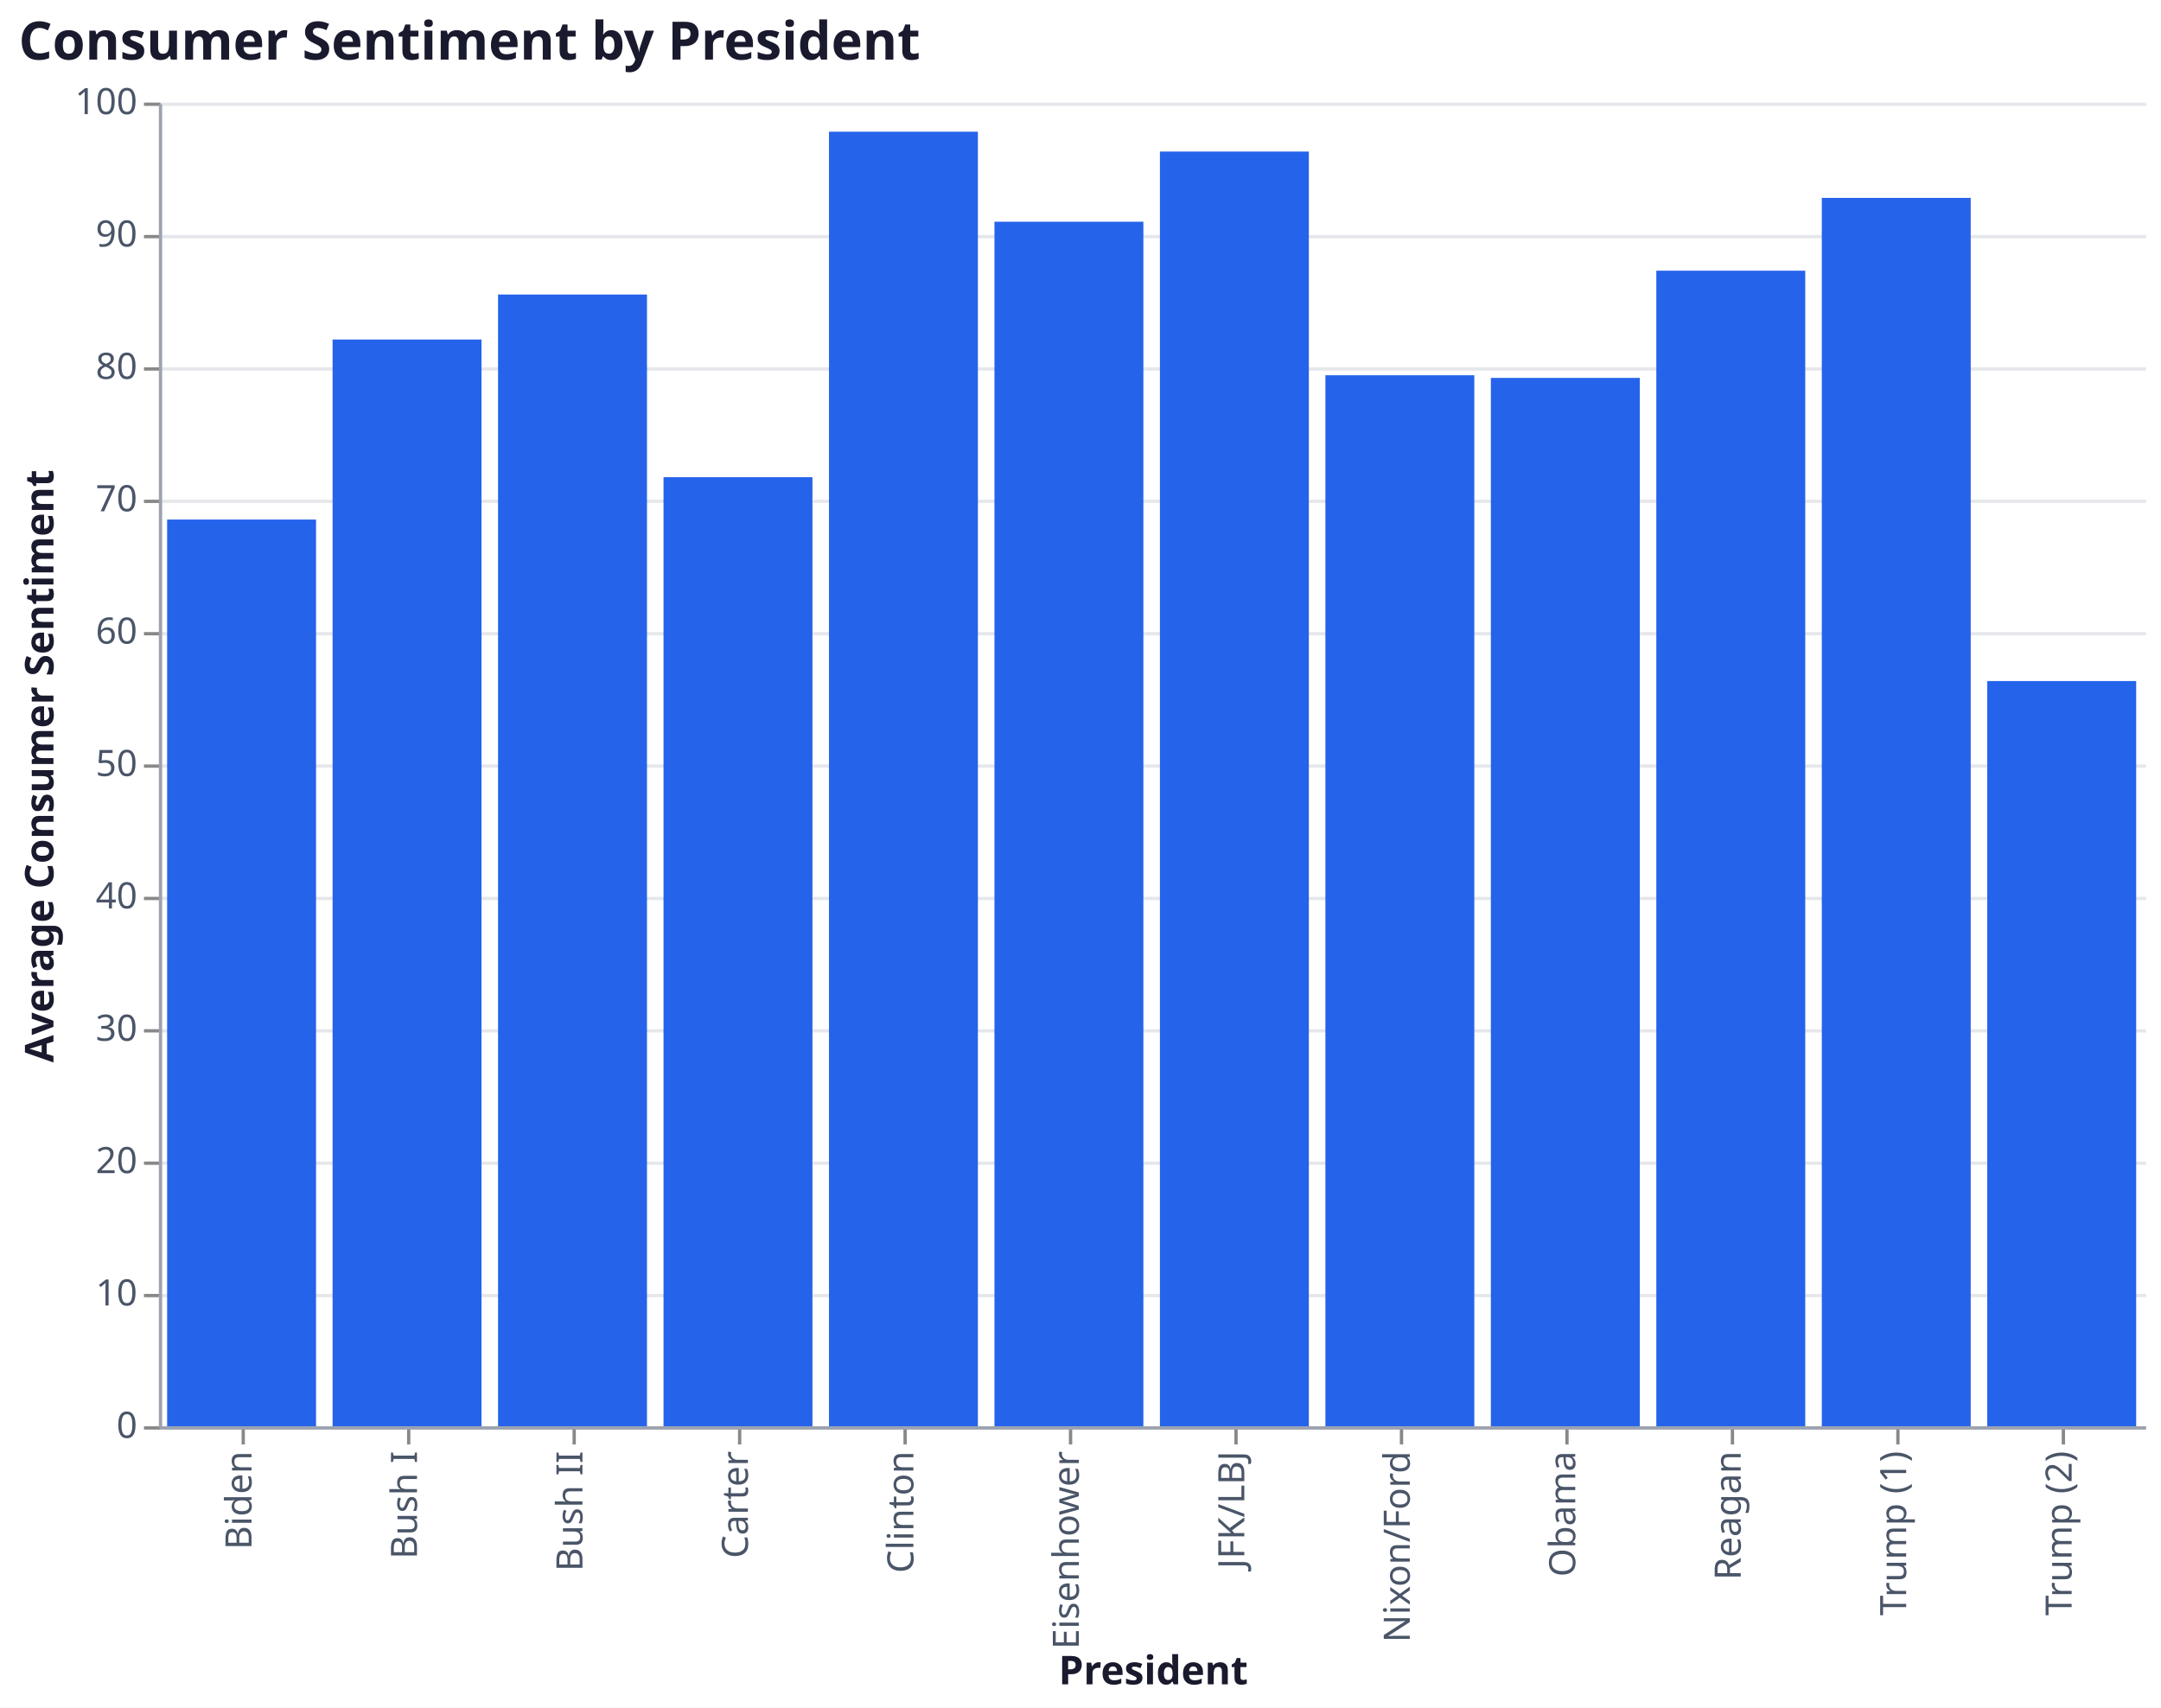
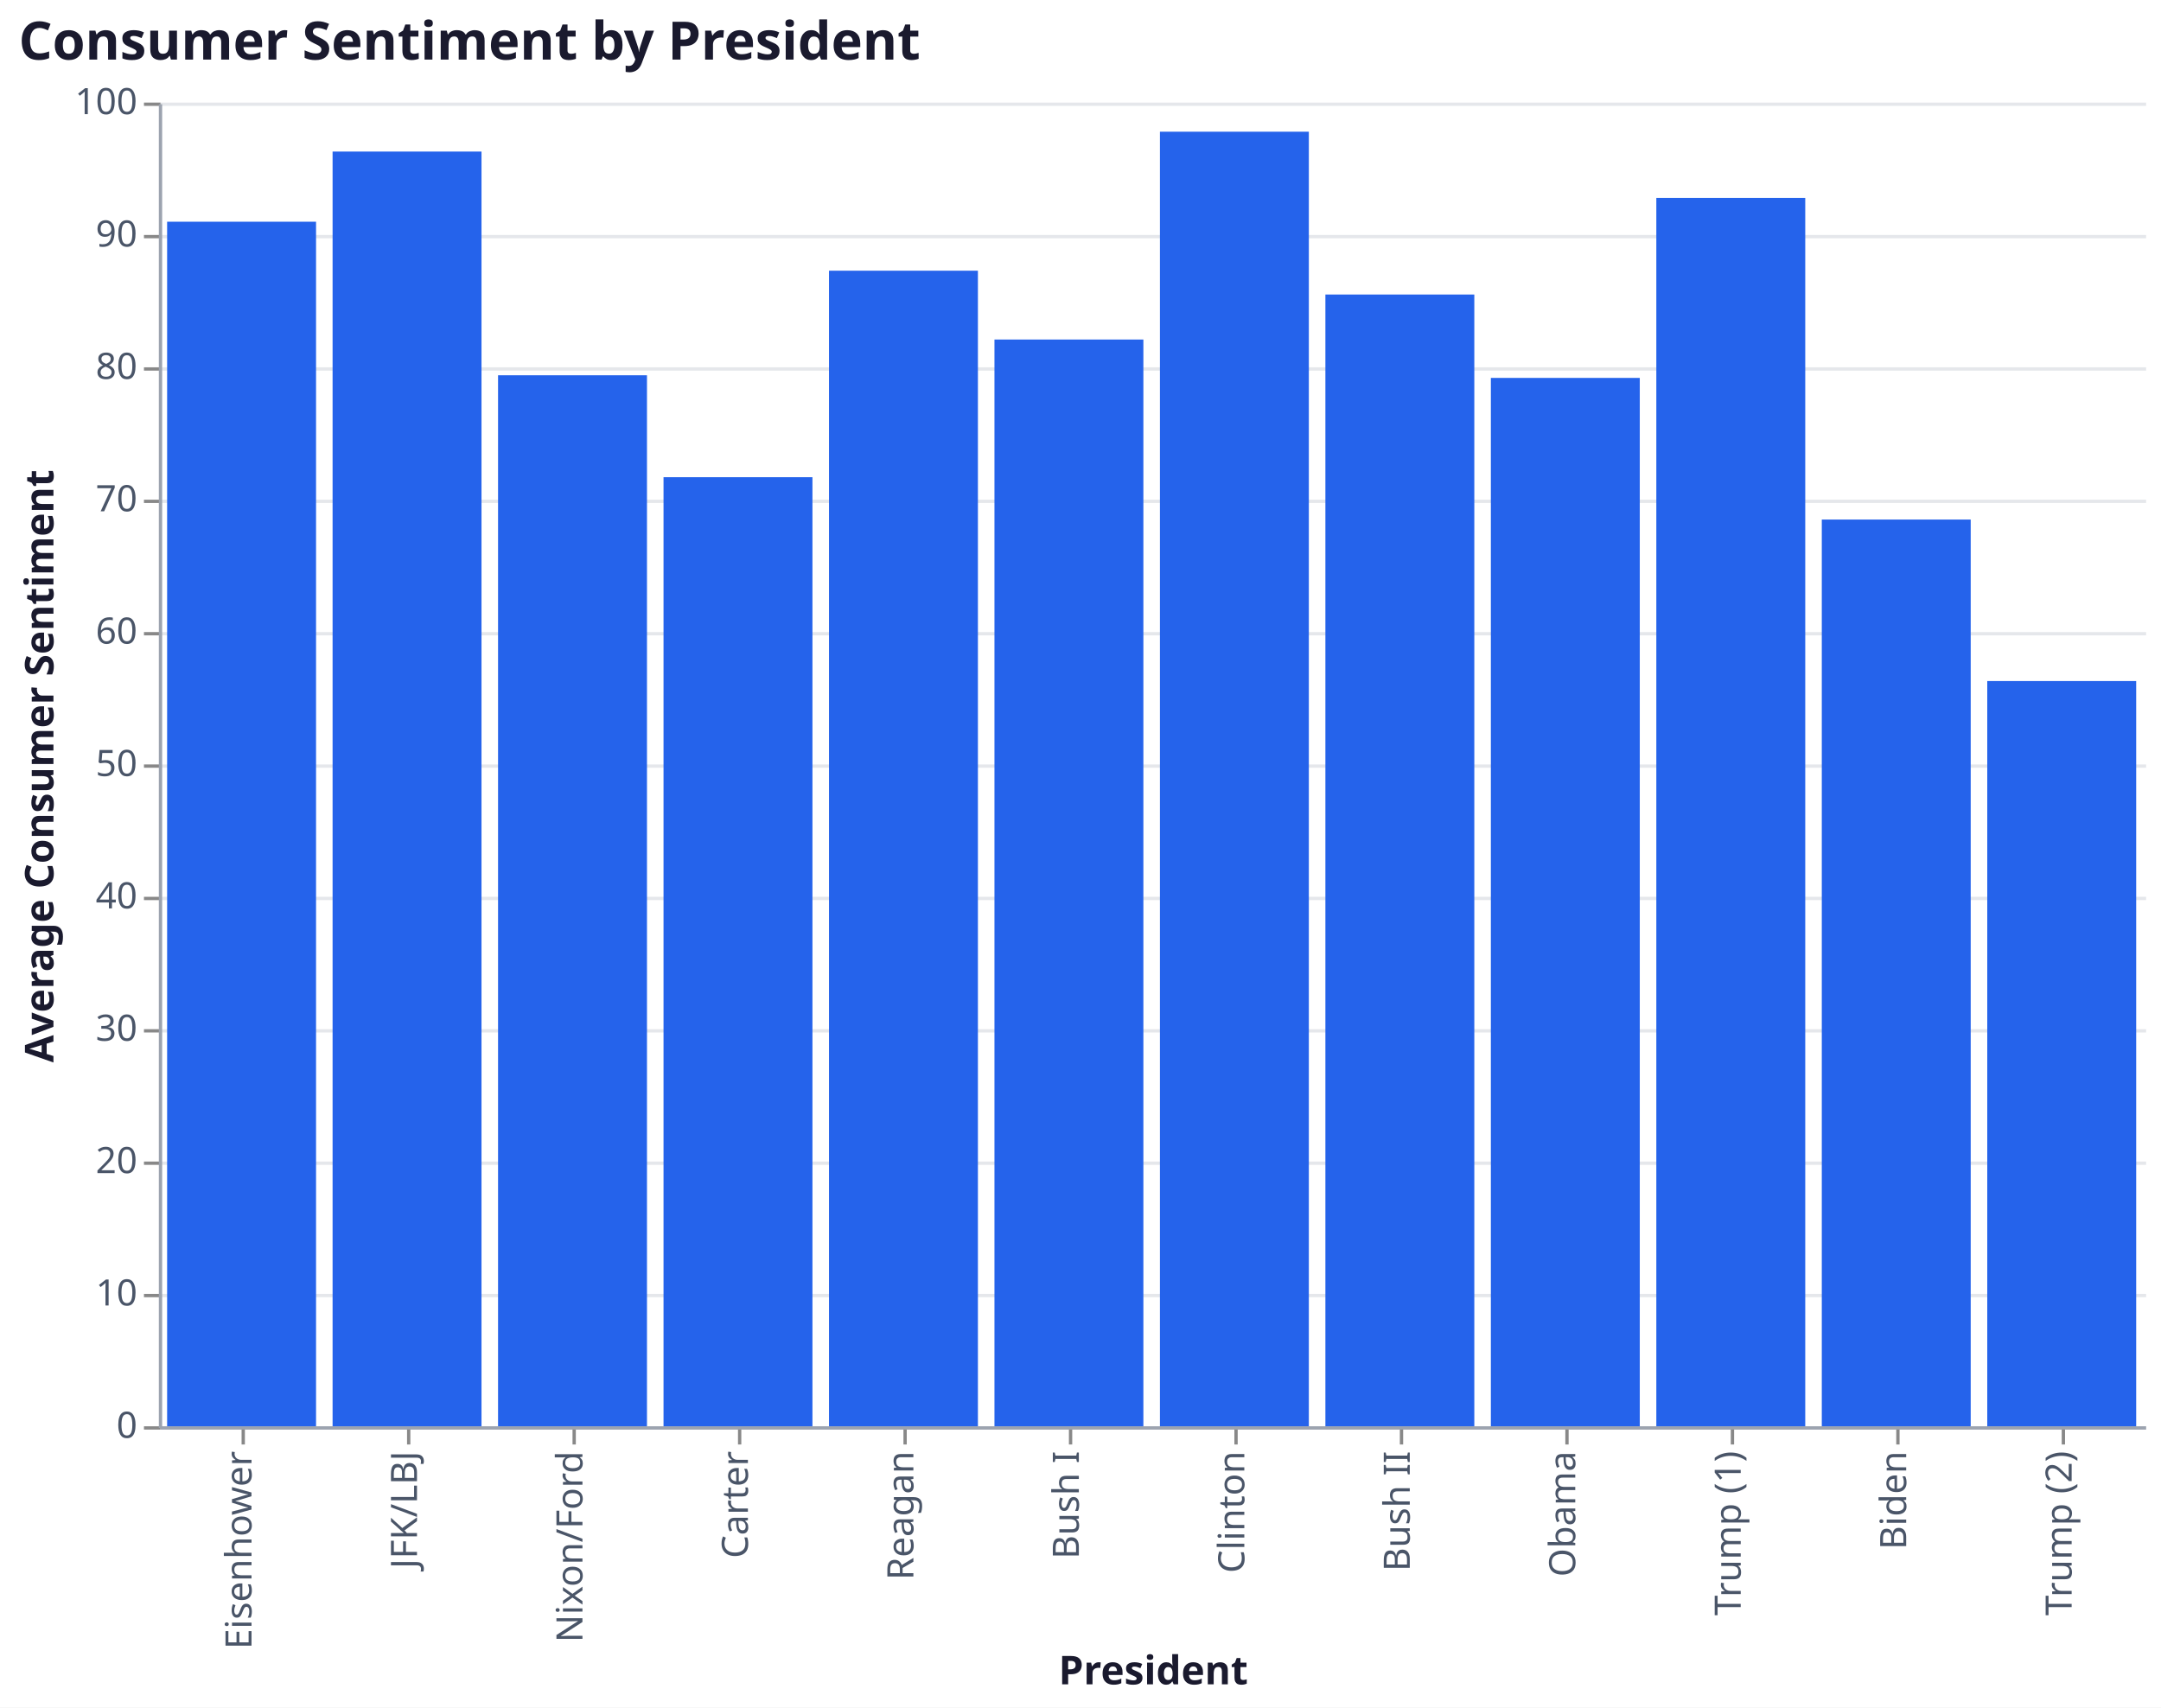
<svg xmlns="http://www.w3.org/2000/svg" version="1.1" class="marks" width="653" height="516" viewBox="0 0 653 516">
  <rect width="653" height="516" fill="white" />
  <g fill="none" stroke-miterlimit="10" transform="translate(48,31)">
    <g class="mark-group role-frame root" role="graphics-object" aria-roledescription="group mark container">
      <g transform="translate(0,0)">
        <path class="background" aria-hidden="true" d="M0,0h600v400h-600Z" stroke="#ddd" stroke-width="0" />
        <g>
          <g class="mark-group role-axis" aria-hidden="true">
            <g transform="translate(0.5,0.5)">
              <path class="background" aria-hidden="true" d="M0,0h0v0h0Z" pointer-events="none" />
              <g>
                <g class="mark-rule role-axis-grid" pointer-events="none">
                  <line transform="translate(0,400)" x2="600" y2="0" stroke="#e5e7eb" stroke-width="1" opacity="1" />
                  <line transform="translate(0,360)" x2="600" y2="0" stroke="#e5e7eb" stroke-width="1" opacity="1" />
                  <line transform="translate(0,320)" x2="600" y2="0" stroke="#e5e7eb" stroke-width="1" opacity="1" />
                  <line transform="translate(0,280)" x2="600" y2="0" stroke="#e5e7eb" stroke-width="1" opacity="1" />
                  <line transform="translate(0,240)" x2="600" y2="0" stroke="#e5e7eb" stroke-width="1" opacity="1" />
                  <line transform="translate(0,200)" x2="600" y2="0" stroke="#e5e7eb" stroke-width="1" opacity="1" />
                  <line transform="translate(0,160)" x2="600" y2="0" stroke="#e5e7eb" stroke-width="1" opacity="1" />
                  <line transform="translate(0,120)" x2="600" y2="0" stroke="#e5e7eb" stroke-width="1" opacity="1" />
                  <line transform="translate(0,80)" x2="600" y2="0" stroke="#e5e7eb" stroke-width="1" opacity="1" />
                  <line transform="translate(0,40)" x2="600" y2="0" stroke="#e5e7eb" stroke-width="1" opacity="1" />
                  <line transform="translate(0,0)" x2="600" y2="0" stroke="#e5e7eb" stroke-width="1" opacity="1" />
                </g>
              </g>
              <path class="foreground" aria-hidden="true" d="" pointer-events="none" display="none" />
            </g>
          </g>
-           <g class="mark-group role-axis" role="graphics-symbol" aria-roledescription="axis" aria-label="X-axis titled 'President' for a discrete scale with 12 values: Biden, Bush I, Bush II, Carter, Clinton, ending with Trump (2)">
+           <g class="mark-group role-axis" role="graphics-symbol" aria-roledescription="axis" aria-label="X-axis titled 'President' for a discrete scale with 12 values: Eisenhower, JFK/LBJ, Nixon/Ford, Carter, Reagan, ending with Trump (2)">
            <g transform="translate(0.5,400.5)">
              <path class="background" aria-hidden="true" d="M0,0h0v0h0Z" pointer-events="none" />
              <g>
                <g class="mark-rule role-axis-tick" pointer-events="none">
                  <line transform="translate(25,0)" x2="0" y2="5" stroke="#888" stroke-width="1" opacity="1" />
                  <line transform="translate(75,0)" x2="0" y2="5" stroke="#888" stroke-width="1" opacity="1" />
                  <line transform="translate(125,0)" x2="0" y2="5" stroke="#888" stroke-width="1" opacity="1" />
                  <line transform="translate(175,0)" x2="0" y2="5" stroke="#888" stroke-width="1" opacity="1" />
                  <line transform="translate(225,0)" x2="0" y2="5" stroke="#888" stroke-width="1" opacity="1" />
                  <line transform="translate(275,0)" x2="0" y2="5" stroke="#888" stroke-width="1" opacity="1" />
                  <line transform="translate(325,0)" x2="0" y2="5" stroke="#888" stroke-width="1" opacity="1" />
                  <line transform="translate(375,0)" x2="0" y2="5" stroke="#888" stroke-width="1" opacity="1" />
                  <line transform="translate(425,0)" x2="0" y2="5" stroke="#888" stroke-width="1" opacity="1" />
                  <line transform="translate(475,0)" x2="0" y2="5" stroke="#888" stroke-width="1" opacity="1" />
                  <line transform="translate(525,0)" x2="0" y2="5" stroke="#888" stroke-width="1" opacity="1" />
                  <line transform="translate(575,0)" x2="0" y2="5" stroke="#888" stroke-width="1" opacity="1" />
                </g>
                <g class="mark-text role-axis-label" pointer-events="none">
-                   <text text-anchor="end" transform="translate(24.5,7) rotate(270) translate(0,3)" font-family="Lexend, system-ui, sans-serif" font-size="11px" fill="#4a5568" opacity="1">Biden</text>
-                   <text text-anchor="end" transform="translate(74.5,7) rotate(270) translate(0,3)" font-family="Lexend, system-ui, sans-serif" font-size="11px" fill="#4a5568" opacity="1">Bush I</text>
-                   <text text-anchor="end" transform="translate(124.5,7) rotate(270) translate(0,3)" font-family="Lexend, system-ui, sans-serif" font-size="11px" fill="#4a5568" opacity="1">Bush II</text>
+                   <text text-anchor="end" transform="translate(24.5,7) rotate(270) translate(0,3)" font-family="Lexend, system-ui, sans-serif" font-size="11px" fill="#4a5568" opacity="1">Eisenhower</text>
+                   <text text-anchor="end" transform="translate(74.5,7) rotate(270) translate(0,3)" font-family="Lexend, system-ui, sans-serif" font-size="11px" fill="#4a5568" opacity="1">JFK/LBJ</text>
+                   <text text-anchor="end" transform="translate(124.5,7) rotate(270) translate(0,3)" font-family="Lexend, system-ui, sans-serif" font-size="11px" fill="#4a5568" opacity="1">Nixon/Ford</text>
                  <text text-anchor="end" transform="translate(174.5,7) rotate(270) translate(0,3)" font-family="Lexend, system-ui, sans-serif" font-size="11px" fill="#4a5568" opacity="1">Carter</text>
-                   <text text-anchor="end" transform="translate(224.5,7) rotate(270) translate(0,3)" font-family="Lexend, system-ui, sans-serif" font-size="11px" fill="#4a5568" opacity="1">Clinton</text>
-                   <text text-anchor="end" transform="translate(274.5,7) rotate(270) translate(0,3)" font-family="Lexend, system-ui, sans-serif" font-size="11px" fill="#4a5568" opacity="1">Eisenhower</text>
-                   <text text-anchor="end" transform="translate(324.5,7) rotate(270) translate(0,3)" font-family="Lexend, system-ui, sans-serif" font-size="11px" fill="#4a5568" opacity="1">JFK/LBJ</text>
-                   <text text-anchor="end" transform="translate(374.5,7) rotate(270) translate(0,3)" font-family="Lexend, system-ui, sans-serif" font-size="11px" fill="#4a5568" opacity="1">Nixon/Ford</text>
+                   <text text-anchor="end" transform="translate(224.5,7) rotate(270) translate(0,3)" font-family="Lexend, system-ui, sans-serif" font-size="11px" fill="#4a5568" opacity="1">Reagan</text>
+                   <text text-anchor="end" transform="translate(274.5,7) rotate(270) translate(0,3)" font-family="Lexend, system-ui, sans-serif" font-size="11px" fill="#4a5568" opacity="1">Bush I</text>
+                   <text text-anchor="end" transform="translate(324.5,7) rotate(270) translate(0,3)" font-family="Lexend, system-ui, sans-serif" font-size="11px" fill="#4a5568" opacity="1">Clinton</text>
+                   <text text-anchor="end" transform="translate(374.5,7) rotate(270) translate(0,3)" font-family="Lexend, system-ui, sans-serif" font-size="11px" fill="#4a5568" opacity="1">Bush II</text>
                  <text text-anchor="end" transform="translate(424.5,7) rotate(270) translate(0,3)" font-family="Lexend, system-ui, sans-serif" font-size="11px" fill="#4a5568" opacity="1">Obama</text>
-                   <text text-anchor="end" transform="translate(474.5,7) rotate(270) translate(0,3)" font-family="Lexend, system-ui, sans-serif" font-size="11px" fill="#4a5568" opacity="1">Reagan</text>
-                   <text text-anchor="end" transform="translate(524.5,7) rotate(270) translate(0,3)" font-family="Lexend, system-ui, sans-serif" font-size="11px" fill="#4a5568" opacity="1">Trump (1)</text>
+                   <text text-anchor="end" transform="translate(474.5,7) rotate(270) translate(0,3)" font-family="Lexend, system-ui, sans-serif" font-size="11px" fill="#4a5568" opacity="1">Trump (1)</text>
+                   <text text-anchor="end" transform="translate(524.5,7) rotate(270) translate(0,3)" font-family="Lexend, system-ui, sans-serif" font-size="11px" fill="#4a5568" opacity="1">Biden</text>
                  <text text-anchor="end" transform="translate(574.5,7) rotate(270) translate(0,3)" font-family="Lexend, system-ui, sans-serif" font-size="11px" fill="#4a5568" opacity="1">Trump (2)</text>
                </g>
                <g class="mark-rule role-axis-domain" pointer-events="none">
                  <line transform="translate(0,0)" x2="600" y2="0" stroke="#9ca3af" stroke-width="1" opacity="1" />
                </g>
                <g class="mark-text role-axis-title" pointer-events="none">
                  <text text-anchor="middle" transform="translate(300,77.47607)" font-family="Lexend, system-ui, sans-serif" font-size="12px" font-weight="bold" fill="#1a1a2e" opacity="1">President</text>
                </g>
              </g>
              <path class="foreground" aria-hidden="true" d="" pointer-events="none" display="none" />
            </g>
          </g>
          <g class="mark-group role-axis" role="graphics-symbol" aria-roledescription="axis" aria-label="Y-axis titled 'Average Consumer Sentiment' for a linear scale with values from 0 to 100">
            <g transform="translate(0.5,0.5)">
              <path class="background" aria-hidden="true" d="M0,0h0v0h0Z" pointer-events="none" />
              <g>
                <g class="mark-rule role-axis-tick" pointer-events="none">
                  <line transform="translate(0,400)" x2="-5" y2="0" stroke="#888" stroke-width="1" opacity="1" />
                  <line transform="translate(0,360)" x2="-5" y2="0" stroke="#888" stroke-width="1" opacity="1" />
                  <line transform="translate(0,320)" x2="-5" y2="0" stroke="#888" stroke-width="1" opacity="1" />
                  <line transform="translate(0,280)" x2="-5" y2="0" stroke="#888" stroke-width="1" opacity="1" />
                  <line transform="translate(0,240)" x2="-5" y2="0" stroke="#888" stroke-width="1" opacity="1" />
                  <line transform="translate(0,200)" x2="-5" y2="0" stroke="#888" stroke-width="1" opacity="1" />
                  <line transform="translate(0,160)" x2="-5" y2="0" stroke="#888" stroke-width="1" opacity="1" />
                  <line transform="translate(0,120)" x2="-5" y2="0" stroke="#888" stroke-width="1" opacity="1" />
                  <line transform="translate(0,80)" x2="-5" y2="0" stroke="#888" stroke-width="1" opacity="1" />
                  <line transform="translate(0,40)" x2="-5" y2="0" stroke="#888" stroke-width="1" opacity="1" />
                  <line transform="translate(0,0)" x2="-5" y2="0" stroke="#888" stroke-width="1" opacity="1" />
                </g>
                <g class="mark-text role-axis-label" pointer-events="none">
                  <text text-anchor="end" transform="translate(-7,403)" font-family="Lexend, system-ui, sans-serif" font-size="11px" fill="#4a5568" opacity="1">0</text>
                  <text text-anchor="end" transform="translate(-7,363)" font-family="Lexend, system-ui, sans-serif" font-size="11px" fill="#4a5568" opacity="1">10</text>
                  <text text-anchor="end" transform="translate(-7,323)" font-family="Lexend, system-ui, sans-serif" font-size="11px" fill="#4a5568" opacity="1">20</text>
                  <text text-anchor="end" transform="translate(-7,283)" font-family="Lexend, system-ui, sans-serif" font-size="11px" fill="#4a5568" opacity="1">30</text>
                  <text text-anchor="end" transform="translate(-7,243)" font-family="Lexend, system-ui, sans-serif" font-size="11px" fill="#4a5568" opacity="1">40</text>
                  <text text-anchor="end" transform="translate(-7,203)" font-family="Lexend, system-ui, sans-serif" font-size="11px" fill="#4a5568" opacity="1">50</text>
                  <text text-anchor="end" transform="translate(-7,163)" font-family="Lexend, system-ui, sans-serif" font-size="11px" fill="#4a5568" opacity="1">60</text>
                  <text text-anchor="end" transform="translate(-7,123)" font-family="Lexend, system-ui, sans-serif" font-size="11px" fill="#4a5568" opacity="1">70</text>
                  <text text-anchor="end" transform="translate(-7,83)" font-family="Lexend, system-ui, sans-serif" font-size="11px" fill="#4a5568" opacity="1">80</text>
                  <text text-anchor="end" transform="translate(-7,43)" font-family="Lexend, system-ui, sans-serif" font-size="11px" fill="#4a5568" opacity="1">90</text>
                  <text text-anchor="end" transform="translate(-7,3)" font-family="Lexend, system-ui, sans-serif" font-size="11px" fill="#4a5568" opacity="1">100</text>
                </g>
                <g class="mark-rule role-axis-domain" pointer-events="none">
                  <line transform="translate(0,400)" x2="0" y2="-400" stroke="#9ca3af" stroke-width="1" opacity="1" />
                </g>
                <g class="mark-text role-axis-title" pointer-events="none">
                  <text text-anchor="middle" transform="translate(-29.35303,200) rotate(-90) translate(0,-3)" font-family="Lexend, system-ui, sans-serif" font-size="12px" font-weight="bold" fill="#1a1a2e" opacity="1">Average Consumer Sentiment</text>
                </g>
              </g>
              <path class="foreground" aria-hidden="true" d="" pointer-events="none" display="none" />
            </g>
          </g>
          <g class="mark-rect role-mark marks" role="graphics-object" aria-roledescription="rect mark container">
-             <path aria-label="President: Eisenhower; Average Consumer Sentiment: 91" role="graphics-symbol" aria-roledescription="bar" d="M252.5,36h45v364h-45Z" fill="#2563eb" />
-             <path aria-label="President: JFK/LBJ; Average Consumer Sentiment: 96.3" role="graphics-symbol" aria-roledescription="bar" d="M302.5,14.8h45v385.2h-45Z" fill="#2563eb" />
-             <path aria-label="President: Nixon/Ford; Average Consumer Sentiment: 79.4" role="graphics-symbol" aria-roledescription="bar" d="M352.5,82.4h45v317.6h-45Z" fill="#2563eb" />
+             <path aria-label="President: Eisenhower; Average Consumer Sentiment: 91" role="graphics-symbol" aria-roledescription="bar" d="M2.5,36h45v364h-45Z" fill="#2563eb" />
+             <path aria-label="President: JFK/LBJ; Average Consumer Sentiment: 96.3" role="graphics-symbol" aria-roledescription="bar" d="M52.5,14.8h45v385.2h-45Z" fill="#2563eb" />
+             <path aria-label="President: Nixon/Ford; Average Consumer Sentiment: 79.4" role="graphics-symbol" aria-roledescription="bar" d="M102.5,82.4h45v317.6h-45Z" fill="#2563eb" />
            <path aria-label="President: Carter; Average Consumer Sentiment: 71.7" role="graphics-symbol" aria-roledescription="bar" d="M152.5,113.2h45v286.8h-45Z" fill="#2563eb" />
-             <path aria-label="President: Reagan; Average Consumer Sentiment: 87.3" role="graphics-symbol" aria-roledescription="bar" d="M452.5,50.8h45v349.2h-45Z" fill="#2563eb" />
-             <path aria-label="President: Bush I; Average Consumer Sentiment: 82.1" role="graphics-symbol" aria-roledescription="bar" d="M52.5,71.6h45v328.4h-45Z" fill="#2563eb" />
-             <path aria-label="President: Clinton; Average Consumer Sentiment: 97.8" role="graphics-symbol" aria-roledescription="bar" d="M202.5,8.8h45v391.2h-45Z" fill="#2563eb" />
-             <path aria-label="President: Bush II; Average Consumer Sentiment: 85.5" role="graphics-symbol" aria-roledescription="bar" d="M102.5,58h45v342h-45Z" fill="#2563eb" />
+             <path aria-label="President: Reagan; Average Consumer Sentiment: 87.3" role="graphics-symbol" aria-roledescription="bar" d="M202.5,50.8h45v349.2h-45Z" fill="#2563eb" />
+             <path aria-label="President: Bush I; Average Consumer Sentiment: 82.1" role="graphics-symbol" aria-roledescription="bar" d="M252.5,71.6h45v328.4h-45Z" fill="#2563eb" />
+             <path aria-label="President: Clinton; Average Consumer Sentiment: 97.8" role="graphics-symbol" aria-roledescription="bar" d="M302.5,8.8h45v391.2h-45Z" fill="#2563eb" />
+             <path aria-label="President: Bush II; Average Consumer Sentiment: 85.5" role="graphics-symbol" aria-roledescription="bar" d="M352.5,58h45v342h-45Z" fill="#2563eb" />
            <path aria-label="President: Obama; Average Consumer Sentiment: 79.2" role="graphics-symbol" aria-roledescription="bar" d="M402.5,83.2h45v316.8h-45Z" fill="#2563eb" />
-             <path aria-label="President: Trump (1); Average Consumer Sentiment: 92.8" role="graphics-symbol" aria-roledescription="bar" d="M502.5,28.8h45v371.2h-45Z" fill="#2563eb" />
-             <path aria-label="President: Biden; Average Consumer Sentiment: 68.5" role="graphics-symbol" aria-roledescription="bar" d="M2.5,126h45v274h-45Z" fill="#2563eb" />
+             <path aria-label="President: Trump (1); Average Consumer Sentiment: 92.8" role="graphics-symbol" aria-roledescription="bar" d="M452.5,28.8h45v371.2h-45Z" fill="#2563eb" />
+             <path aria-label="President: Biden; Average Consumer Sentiment: 68.5" role="graphics-symbol" aria-roledescription="bar" d="M502.5,126h45v274h-45Z" fill="#2563eb" />
            <path aria-label="President: Trump (2); Average Consumer Sentiment: 56.3" role="graphics-symbol" aria-roledescription="bar" d="M552.5,174.8h45v225.2h-45Z" fill="#2563eb" />
          </g>
          <g class="mark-group role-title">
            <g transform="translate(-42.35303,-26)">
              <path class="background" aria-hidden="true" d="M0,0h0v0h0Z" pointer-events="none" />
              <g>
                <g class="mark-text role-title-text" role="graphics-symbol" aria-roledescription="title" aria-label="Title text 'Consumer Sentiment by President'" pointer-events="none">
                  <text text-anchor="start" transform="translate(0,13)" font-family="Lexend, system-ui, sans-serif" font-size="16px" font-weight="600" fill="#1a1a2e" opacity="1">Consumer Sentiment by President</text>
                </g>
              </g>
              <path class="foreground" aria-hidden="true" d="" pointer-events="none" display="none" />
            </g>
          </g>
        </g>
        <path class="foreground" aria-hidden="true" d="" display="none" />
      </g>
    </g>
  </g>
</svg>
